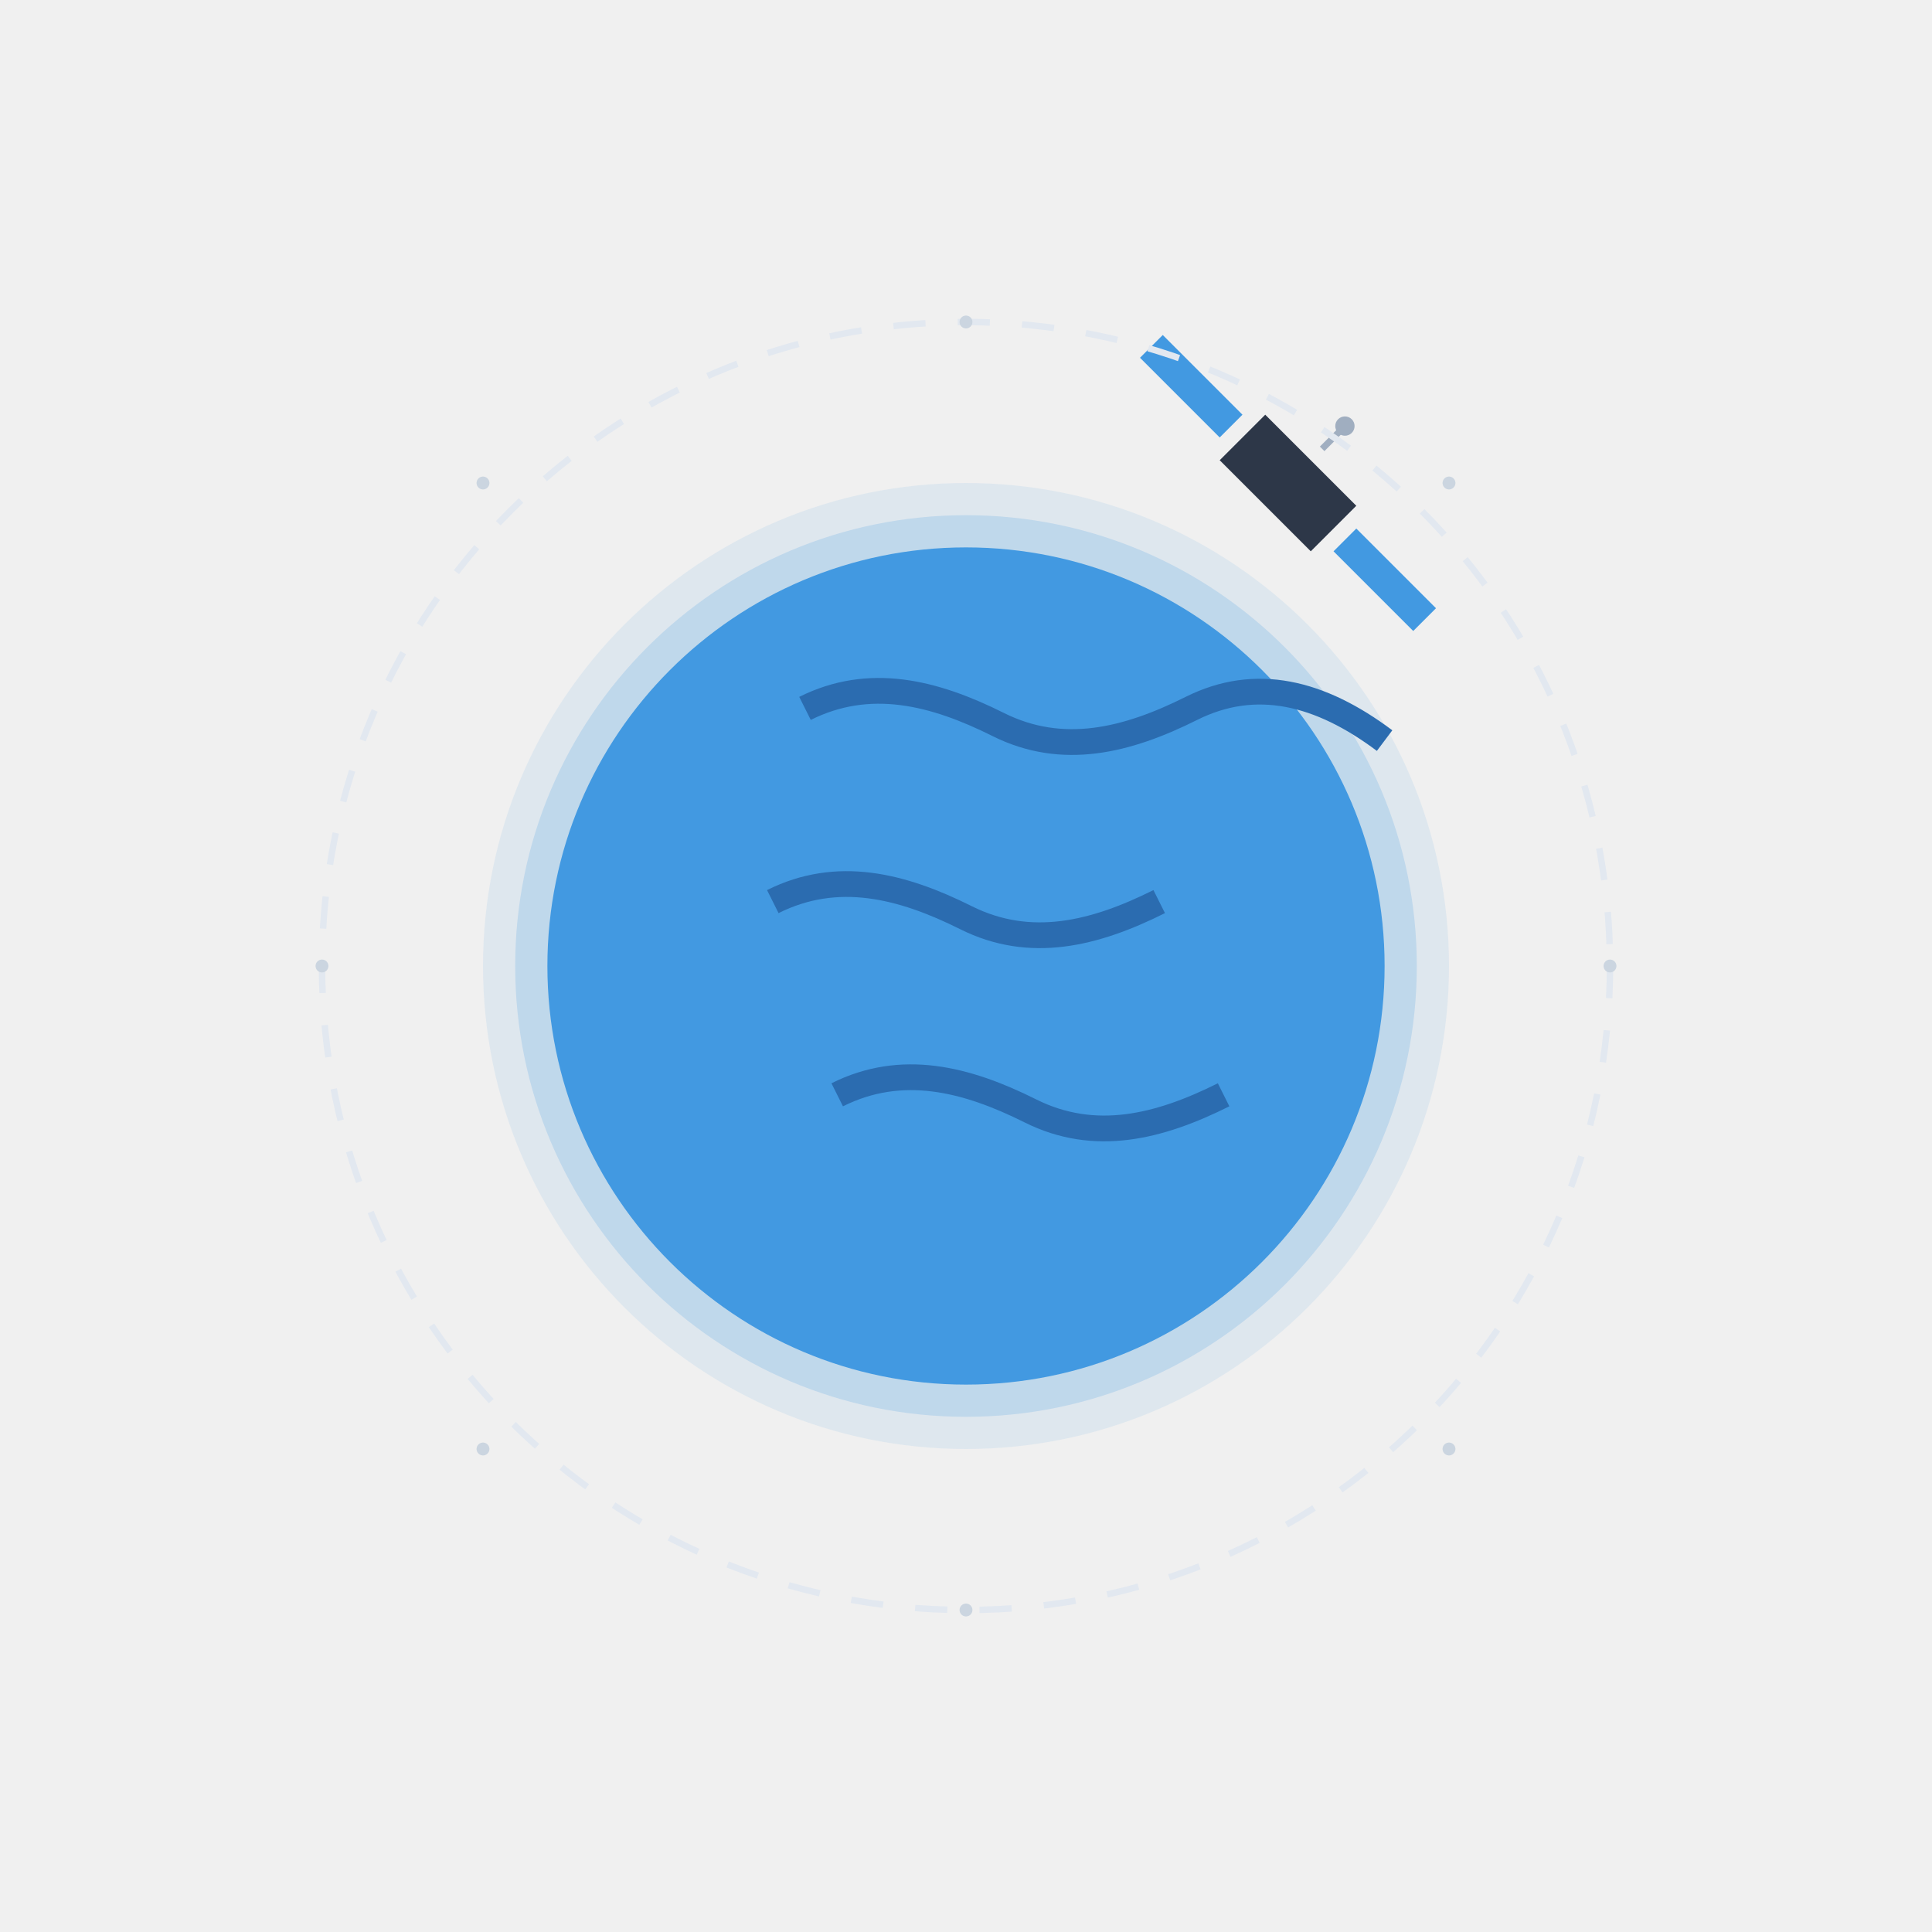
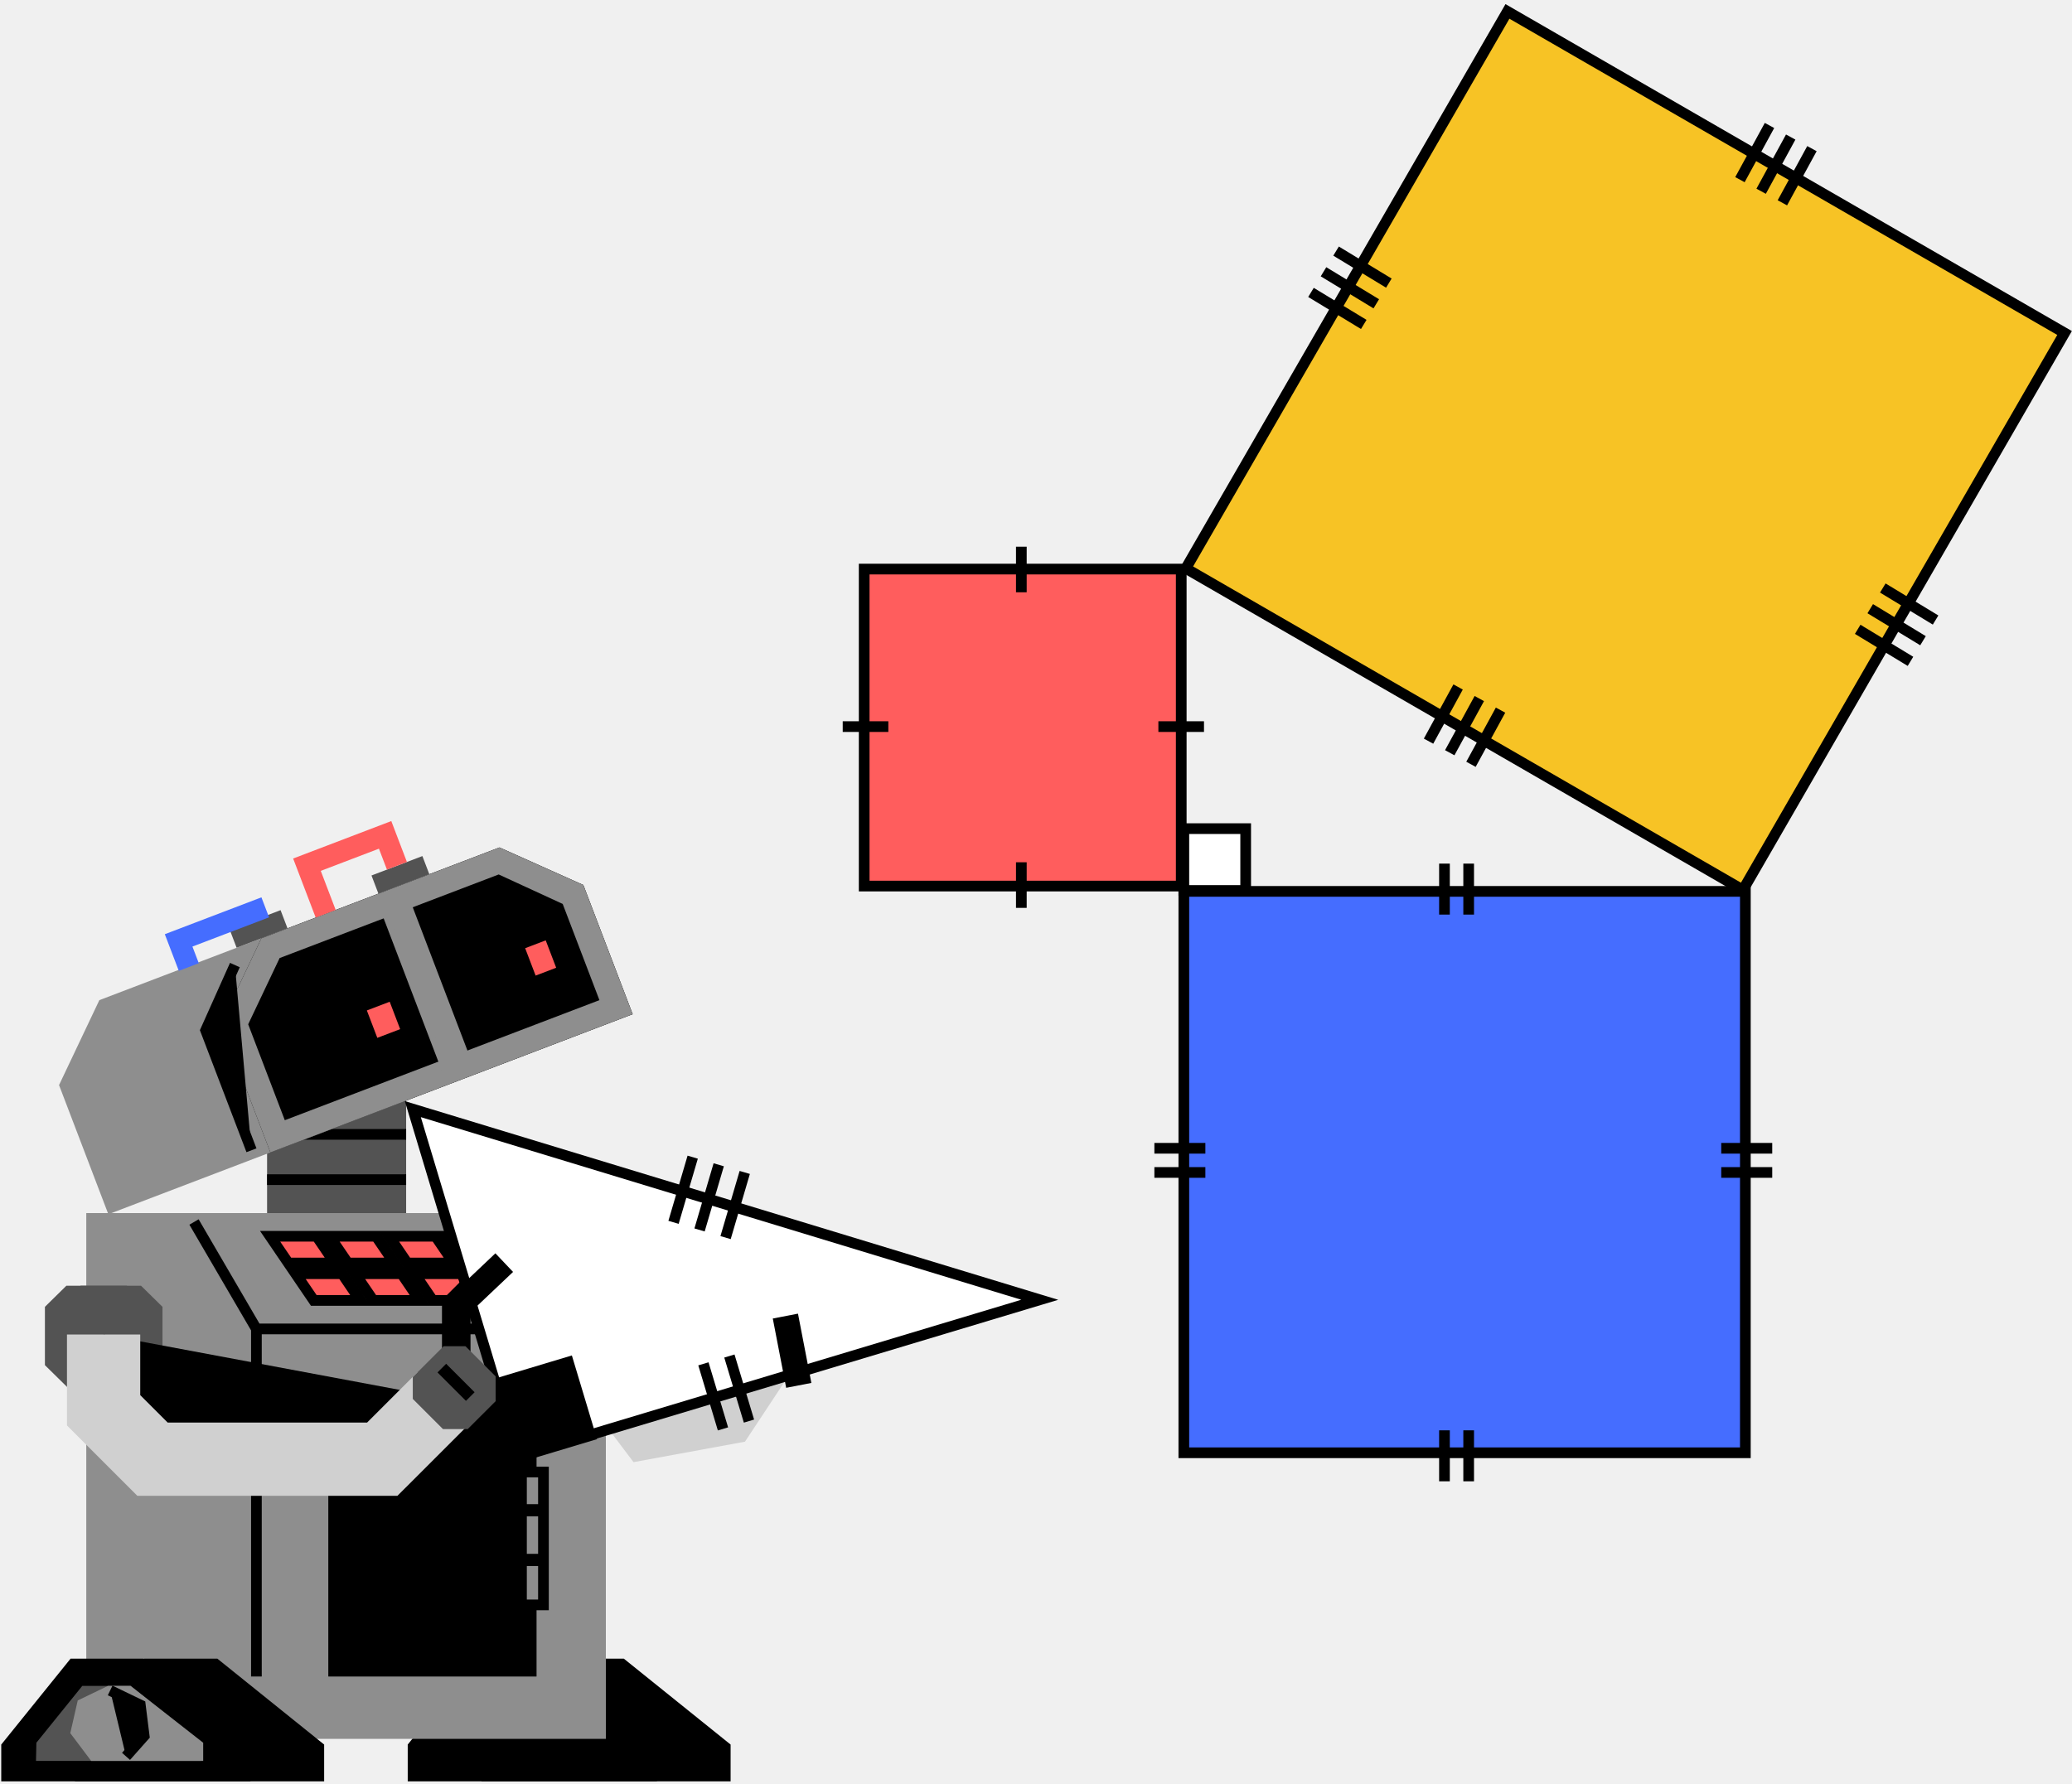
- <svg xmlns="http://www.w3.org/2000/svg" width="600" height="600" viewBox="0 0 600 600" fill="none">
-   <circle cx="300" cy="300" r="150" fill="#4299E1" opacity="0.1" />
-   <circle cx="300" cy="300" r="140" fill="#4299E1" opacity="0.2" />
-   <circle cx="300" cy="300" r="130" fill="#4299E1" />
-   <path d="M250 220 C270 210, 290 215, 310 225 C330 235, 350 230, 370 220 C390 210, 410 215, 430 230" stroke="#2B6CB0" fill="none" stroke-width="8" />
-   <path d="M240 280 C260 270, 280 275, 300 285 C320 295, 340 290, 360 280" stroke="#2B6CB0" fill="none" stroke-width="8" />
-   <path d="M260 340 C280 330, 300 335, 320 345 C340 355, 360 350, 380 340" stroke="#2B6CB0" fill="none" stroke-width="8" />
-   <g transform="translate(400,150) rotate(45)">
-     <rect x="-20" y="-10" width="40" height="20" fill="#2D3748" />
-     <rect x="-60" y="-5" width="35" height="10" fill="#4299E1" />
-     <rect x="25" y="-5" width="35" height="10" fill="#4299E1" />
-     <line x1="0" y1="-15" x2="0" y2="-25" stroke="#A0AEC0" stroke-width="2" />
-     <circle cx="0" cy="-25" r="3" fill="#A0AEC0" />
-   </g>
-   <circle cx="300" cy="300" r="200" stroke="#E2E8F0" stroke-width="2" stroke-dasharray="10,10" fill="none" />
-   <g fill="#CBD5E0">
-     <circle cx="150" cy="150" r="2" />
-     <circle cx="450" cy="150" r="2" />
-     <circle cx="150" cy="450" r="2" />
-     <circle cx="450" cy="450" r="2" />
-     <circle cx="300" cy="100" r="2" />
-     <circle cx="300" cy="500" r="2" />
-     <circle cx="100" cy="300" r="2" />
-     <circle cx="500" cy="300" r="2" />
-   </g>
+ <svg xmlns="http://www.w3.org/2000/svg" viewBox="0 0 460 396" focusable="false" class="chakra-icon css-1vlbbtq">
+   <path d="M106.883 387.394V395.569H162.201V387.394L138.493 368.318H122.272L106.883 387.394Z" fill="black" />
+   <path d="M90.519 387.394V395.569H145.838V387.394L122.13 368.318H105.909L90.519 387.394Z" fill="black" />
+   <path d="M98.309 386.987V391.529H134.928V386.987L119.234 374.371H108.496L98.309 386.987Z" fill="black" />
+   <line y1="-1.355" x2="30.873" y2="-1.355" transform="matrix(-1 0 0 1 90.1719 273.196)" stroke="black" stroke-width="2.711" />
+   <rect width="30.873" height="38.79" transform="matrix(-1 0 0 1 90.168 240.871)" fill="#535353" />
+   <line y1="-1.187" x2="30.873" y2="-1.187" transform="matrix(-1 0 0 1 90.168 263.138)" stroke="black" stroke-width="2.374" />
+   <line y1="-1.187" x2="30.873" y2="-1.187" transform="matrix(-1 0 0 1 90.168 253.083)" stroke="black" stroke-width="2.374" />
+   <path d="M126.188 291.993L144.12 315.778L160.512 312.767L172.889 294.034" stroke="#D0D0D0" stroke-width="16.265" />
+   <path fill-rule="evenodd" clip-rule="evenodd" d="M121.673 280.07V303.028H108.234V280.07H121.673Z" fill="#535353" />
+   <path fill-rule="evenodd" clip-rule="evenodd" d="M109.8 280.07V303.028H122.608L128.008 297.713V284.763L123.239 280.07H109.8Z" fill="#535353" />
+   <path d="M119.067 269.37H19.154V293.119V386.135H134.504V293.119L119.067 269.37Z" fill="#8E8E8E" />
+   <rect x="74.074" y="310.933" width="43.857" height="60.165" stroke="black" stroke-width="2.374" />
+   <rect x="115.773" y="326.873" width="4.878" height="29.509" fill="#8E8E8E" stroke="black" stroke-width="2.374" />
+   <line x1="115.488" y1="335.365" x2="120.927" y2="335.365" stroke="black" stroke-width="2.711" />
+   <line x1="115.488" y1="346.4" x2="120.927" y2="346.4" stroke="black" stroke-width="2.711" />
+   <path d="M53.757 303.414L63.041 307.885L65.334 317.931L58.909 325.987H48.605L42.181 317.931L44.473 307.885L53.757 303.414Z" fill="white" />
+   <path d="M47.277 314.17L53.74 308.97L55.295 310.898L51.05 314.307L51.989 315.473L56.16 312.11L57.715 314.038L53.544 317.401L54.433 318.504L58.821 314.939L60.376 316.867L53.756 322.205L47.277 314.17Z" fill="black" />
+   <path d="M43.071 271.353L56.924 295.101M56.924 295.101H133.316M56.924 295.101V372.285" stroke="black" stroke-width="2.374" />
+   <path d="M69.661 288.769H79.991L75.949 282.831H65.619L69.661 288.769ZM64.004 280.457H74.334L70.292 274.519H59.962L64.004 280.457ZM73.163 274.519L77.205 280.457H87.535L83.493 274.519H73.163ZM96.695 274.519H86.365L90.407 280.457H100.737L96.695 274.519ZM102.353 282.831H92.022L96.065 288.769H106.395L102.353 282.831ZM82.863 288.769H93.193L89.151 282.831H78.821L82.863 288.769ZM105.224 282.831L109.266 288.769H119.596L115.554 282.831H105.224ZM103.608 280.457H113.938L109.896 274.519H99.566L103.608 280.457Z" fill="#FF5D5D" stroke="black" stroke-width="2.374" />
+   <path d="M16.645 387.394V395.569H71.963V387.394L48.255 368.318H32.034L16.645 387.394Z" fill="black" />
+   <path d="M0.277 387.394V395.569H55.596V387.394L31.888 368.318H15.667L0.277 387.394Z" fill="black" />
+   <path d="M8.078 386.987L7.992 391.024H44.612L44.697 386.987L29.003 374.371H18.265L8.078 386.987Z" fill="#535353" />
+   <path d="M23.954 374.371H28.991L45.109 386.987V391.024H27.669H20.238L15.605 384.859L17.259 377.601L23.954 374.371Z" fill="#8E8E8E" />
+   <path d="M24.453 375.381L31.148 378.611L32.008 385.474L27.979 390.015" stroke="black" stroke-width="2.374" />
+   <path d="M24.059 269.637L140.462 225.206L129.512 196.518L110.889 188.185L22.055 222.092L13.109 240.949L24.059 269.637Z" fill="#8E8E8E" />
+   <path d="M60.027 255.906L140.454 225.208L129.504 196.52L110.881 188.186L58.024 208.362L49.077 227.218L60.027 255.906Z" fill="black" />
+   <path fill-rule="evenodd" clip-rule="evenodd" d="M133.079 222.091L63.228 248.753L55.099 227.454L62.077 212.746L110.713 194.182L124.924 200.725L133.079 222.091ZM129.504 196.52L110.881 188.186L58.024 208.362L49.077 227.218L60.027 255.906L140.454 225.208L129.504 196.52Z" fill="#8E8E8E" />
+   <rect x="81.445" y="224.379" width="5.427" height="6.513" transform="rotate(-20.8916 81.4453 224.379)" fill="#FF5D5D" />
+   <path d="M116.59 210.555L121.153 208.813L123.476 214.897L118.912 216.639L116.59 210.555Z" fill="#FF5D5D" />
+   <rect x="-0.391" y="0.875" width="5.556" height="38.383" transform="matrix(-0.934257 0.3566 0.3566 0.934257 89.6652 199.309)" fill="#8E8E8E" stroke="#8E8E8E" stroke-width="1.355" />
+   <path d="M52.148 214.298L45.661 228.795L55.827 255.428" stroke="black" stroke-width="2.374" />
+   <rect width="12.094" height="4.319" transform="matrix(-0.934257 0.3566 0.3566 0.934257 93.7734 190.096)" fill="#535353" />
+   <path fill-rule="evenodd" clip-rule="evenodd" d="M86.871 182.324L65.081 190.641L70.087 203.756L74.525 202.062L71.213 193.385L84.127 188.456L85.899 193.097L90.337 191.403L86.871 182.324Z" fill="#FF5D5D" />
+   <rect width="12.094" height="4.319" transform="matrix(-0.934257 0.3566 0.3566 0.934257 62.2891 202.107)" fill="#535353" />
+   <path fill-rule="evenodd" clip-rule="evenodd" d="M58.039 199.262L36.591 207.448L39.696 215.584L44.134 213.89L42.722 210.192L59.733 203.699L58.039 199.262Z" fill="#456DFF" />
+   <path fill-rule="evenodd" clip-rule="evenodd" d="M17.867 285.501V308.458H30.674L36.074 303.144V290.194L31.306 285.501H17.867Z" fill="#535353" />
+   <path fill-rule="evenodd" clip-rule="evenodd" d="M28.18 285.501V308.458H15.373L9.973 303.144V290.194L14.741 285.501H28.18Z" fill="#535353" />
+   <path fill-rule="evenodd" clip-rule="evenodd" d="M106.005 311.647L98.124 303.766L98.124 288.674L106.74 280.058L111.218 284.536L104.457 291.298L104.457 301.143L108.628 305.314L118.473 305.314L125.235 298.553L129.713 303.031L121.097 311.647L106.005 311.647Z" fill="black" />
+   <path d="M114.867 323.495L91.652 246.289L230.836 288.626L114.867 323.495Z" fill="white" stroke="black" stroke-width="2.374" stroke-linecap="square" />
+   <rect x="109.857" y="307.371" width="17.029" height="17.029" transform="rotate(-16.7349 109.857 307.371)" stroke="black" stroke-width="2.374" />
+   <path d="M102.637 289.191L109.874 282.334" stroke="black" stroke-width="5.697" stroke-linecap="square" />
+   <path d="M176.793 304.834L174.901 295.045" stroke="black" stroke-width="5.697" stroke-linecap="square" />
+   <path d="M160.164 316.162L156.504 303.989" stroke="black" stroke-width="2.374" stroke-linecap="square" />
+   <path d="M165.934 314.427L162.273 302.253" stroke="black" stroke-width="2.374" stroke-linecap="square" />
+   <path d="M149.863 270.291L153.45 258.095" stroke="black" stroke-width="2.374" stroke-linecap="square" />
+   <path d="M155.641 271.981L159.227 259.786" stroke="black" stroke-width="2.374" stroke-linecap="square" />
+   <path d="M161.418 273.683L165.004 261.487" stroke="black" stroke-width="2.374" stroke-linecap="square" />
+   <path d="M23 296.341V313.165L33.855 324.02H84.871L98.44 310.452" stroke="#D0D0D0" stroke-width="16.265" />
+   <path fill-rule="evenodd" clip-rule="evenodd" d="M91.641 305.784L91.641 310.639L98.34 317.338L103.838 317.338L110.037 311.14L110.037 305.641L103.338 298.942L98.483 298.942L91.641 305.784Z" fill="#535353" />
+   <line x1="98.091" y1="303.8" x2="104.405" y2="310.115" stroke="black" stroke-width="2.711" />
+   <rect x="262.82" y="184.006" width="13.729" height="13.729" fill="white" stroke="black" stroke-width="2.374" />
+   <rect x="191.855" y="126.369" width="70.389" height="70.389" fill="#FF5D5D" stroke="black" stroke-width="2.374" />
+   <rect x="262.82" y="197.938" width="124.663" height="124.663" fill="#456DFF" stroke="black" stroke-width="2.374" />
+   <rect x="334.665" y="2.533" width="142.819" height="142.819" transform="rotate(30 334.665 2.53344)" fill="#F7C325" stroke="black" stroke-width="2.374" />
+   <path d="M320.684 192.96V201.906" stroke="black" stroke-width="2.374" stroke-linecap="square" />
+   <path d="M320.684 318.804V327.75" stroke="black" stroke-width="2.374" stroke-linecap="square" />
+   <path d="M326.055 192.96V201.906" stroke="black" stroke-width="2.374" stroke-linecap="square" />
+   <path d="M326.055 318.804V327.75" stroke="black" stroke-width="2.374" stroke-linecap="square" />
+   <path d="M392.262 254.985L383.315 254.985" stroke="black" stroke-width="2.374" stroke-linecap="square" />
+   <path d="M266.414 254.985L257.468 254.985" stroke="black" stroke-width="2.374" stroke-linecap="square" />
+   <path d="M392.262 260.353L383.315 260.353" stroke="black" stroke-width="2.374" stroke-linecap="square" />
+   <path d="M266.414 260.353L257.468 260.353" stroke="black" stroke-width="2.374" stroke-linecap="square" />
+   <path d="M226.746 122.582V130.335M226.746 192.661V200.414" stroke="black" stroke-width="2.374" stroke-linecap="square" />
+   <path d="M266.109 161.348L258.356 161.348M196.03 161.348L188.277 161.348" stroke="black" stroke-width="2.374" stroke-linecap="square" />
+   <path d="M386.848 38.852L392.275 28.904" stroke="black" stroke-width="2.374" stroke-linecap="square" />
+   <path d="M391.555 41.425L396.982 31.477" stroke="black" stroke-width="2.374" stroke-linecap="square" />
+   <path d="M396.27 43.995L401.697 34.047" stroke="black" stroke-width="2.374" stroke-linecap="square" />
+   <path d="M317.715 163.538L323.142 153.59" stroke="black" stroke-width="2.374" stroke-linecap="square" />
+   <path d="M322.422 166.109L327.849 156.162" stroke="black" stroke-width="2.374" stroke-linecap="square" />
+   <path d="M327.137 168.679L332.564 158.731" stroke="black" stroke-width="2.374" stroke-linecap="square" />
+   <path d="M419.012 131.187L428.699 137.066" stroke="black" stroke-width="2.374" stroke-linecap="square" />
+   <path d="M416.223 135.779L425.91 141.659" stroke="black" stroke-width="2.374" stroke-linecap="square" />
+   <path d="M413.438 140.362L423.125 146.242" stroke="black" stroke-width="2.374" stroke-linecap="square" />
+   <path d="M297.633 56.372L307.32 62.252" stroke="black" stroke-width="2.374" stroke-linecap="square" />
+   <path d="M294.844 60.965L304.531 66.845" stroke="black" stroke-width="2.374" stroke-linecap="square" />
+   <path d="M292.062 65.548L301.75 71.428" stroke="black" stroke-width="2.374" stroke-linecap="square" />
</svg>
